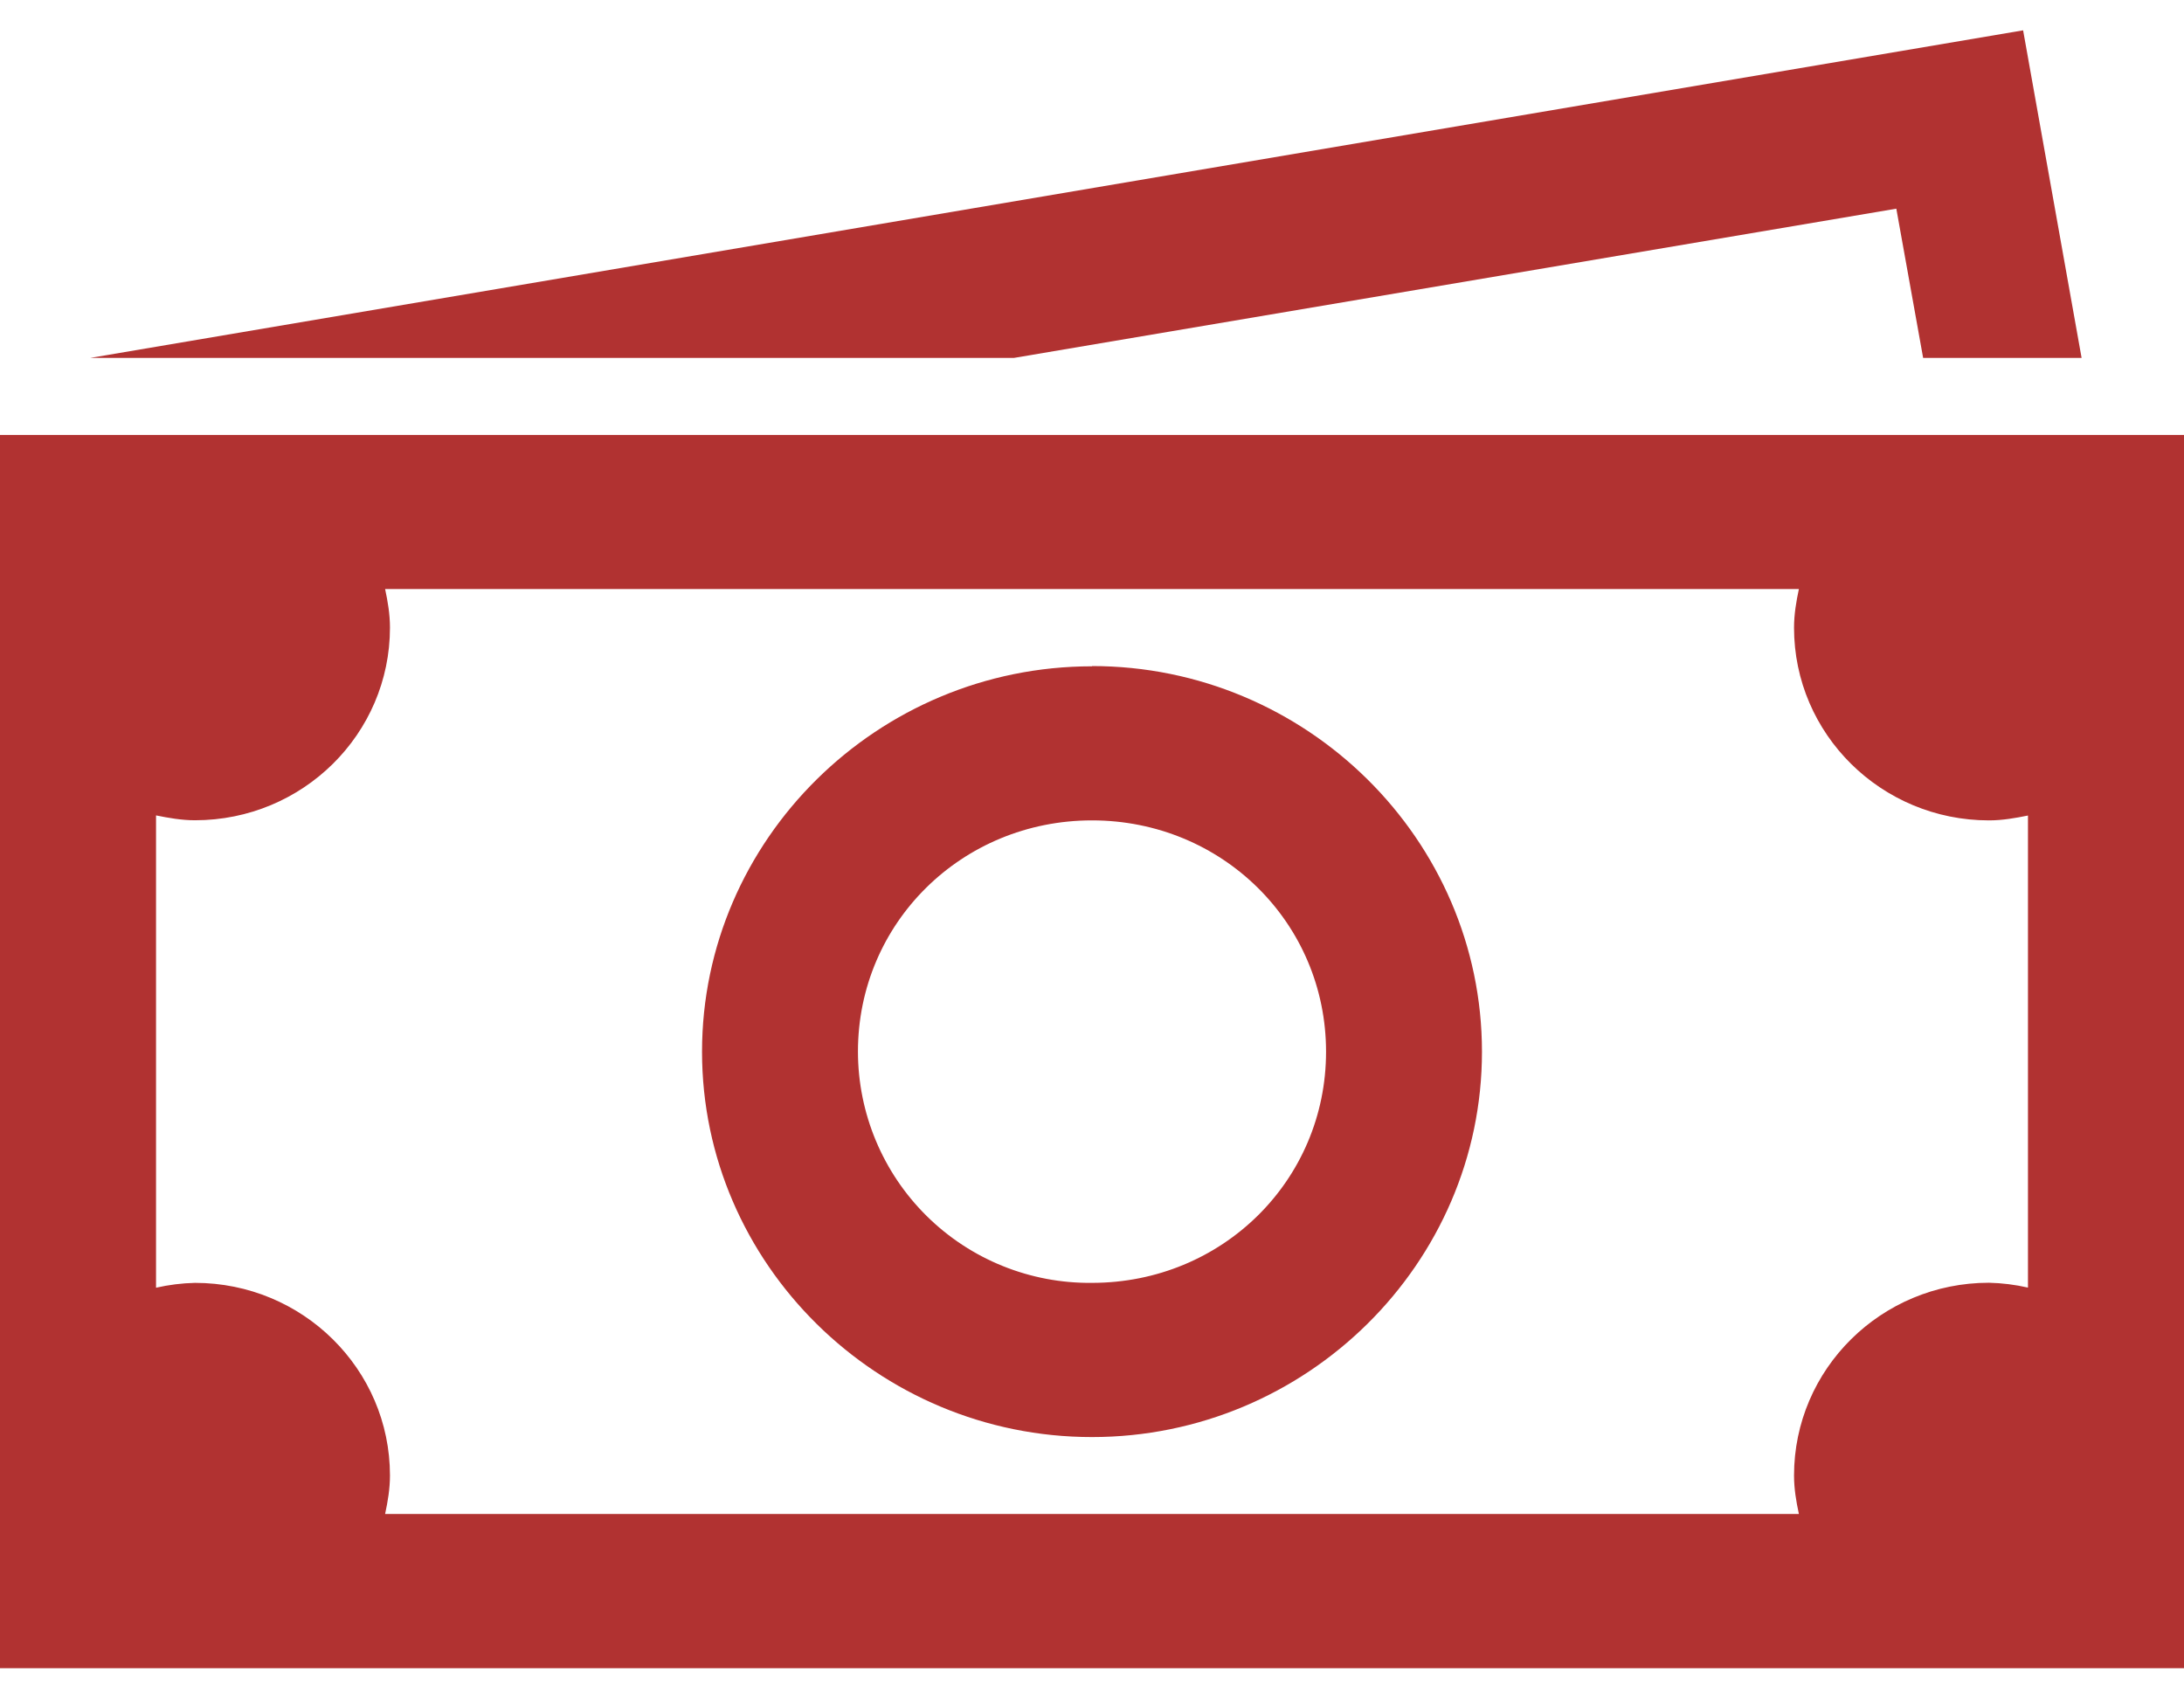
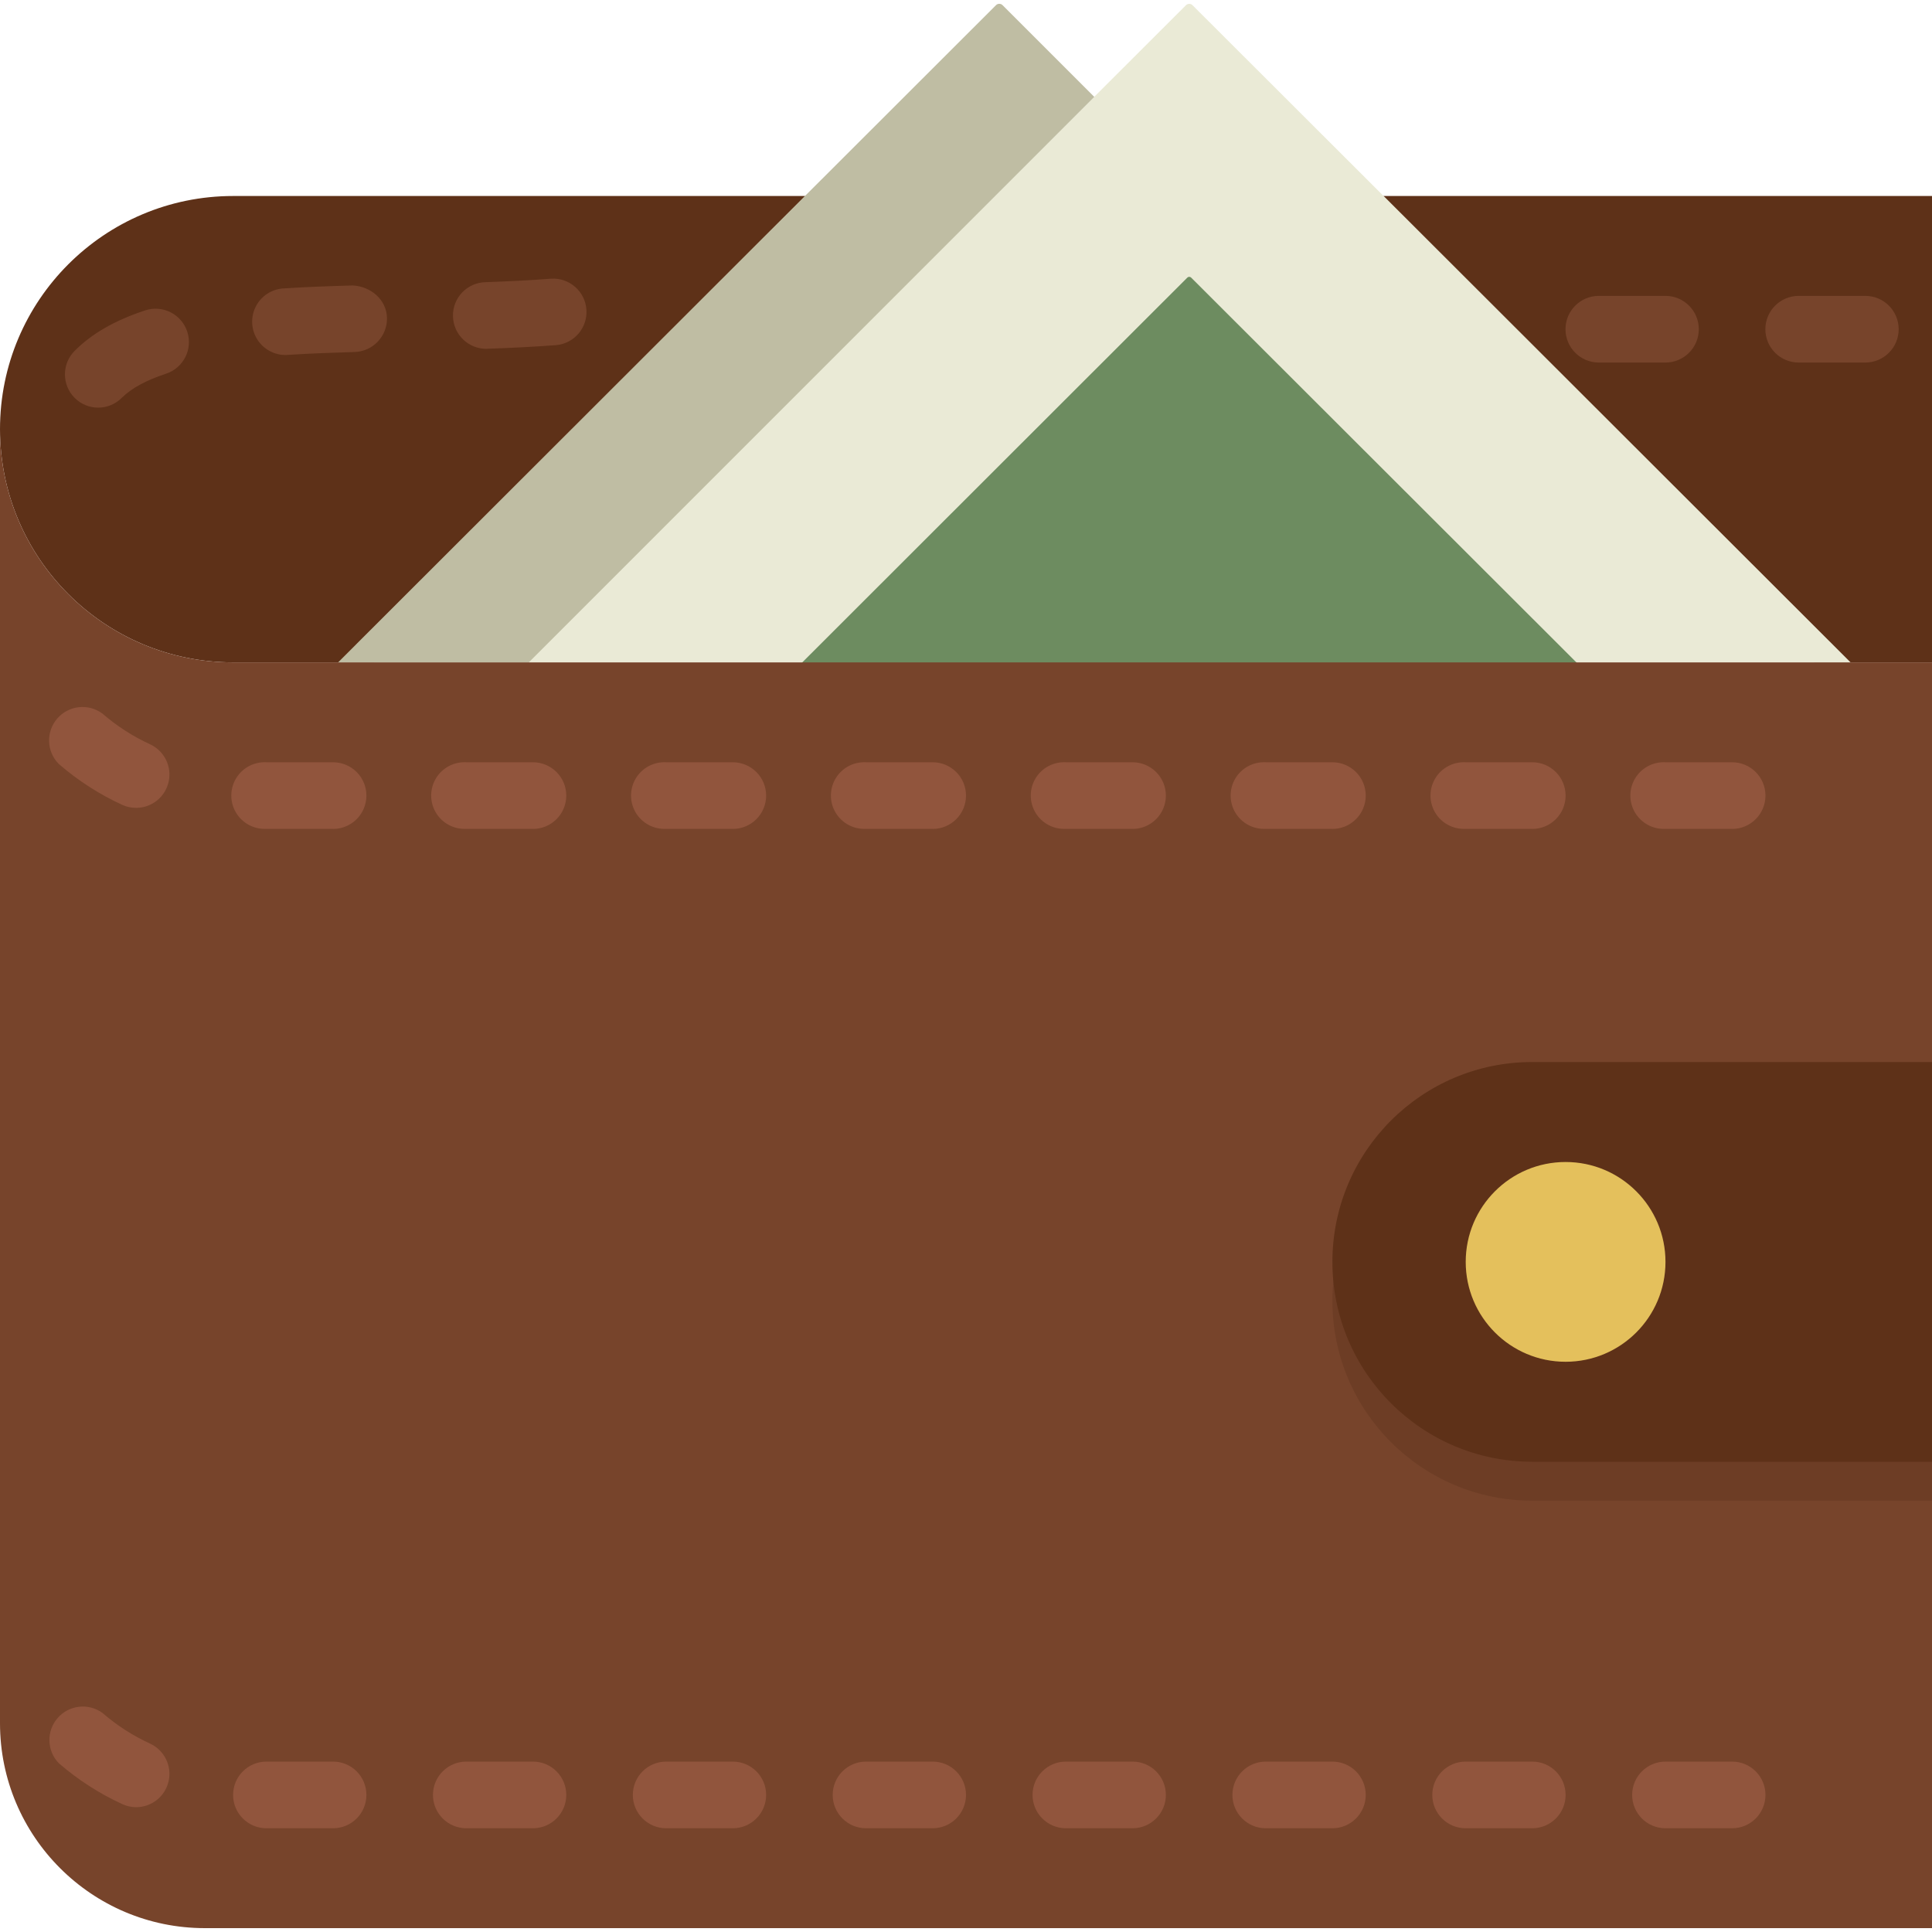
- <svg xmlns="http://www.w3.org/2000/svg" width="18" height="14" viewBox="0 0 18 14">
-   <g fill="none" fill-rule="evenodd">
-     <path d="M-3-5h24v24H-3z" />
-     <path d="M0-2h18v18H0z" />
-     <path fill="#b13231" fill-rule="nonzero" d="M16.674.25L.744 2.95h7.613l7.272-1.23.221 1.23h1.306l-.482-2.7zM0 3.585V13.75h18V3.585H0zm3.174 1.27h11.652c-.022.104-.04.209-.04.319 0 .877.72 1.588 1.607 1.588.11 0 .217-.019.321-.04v3.891a1.61 1.61 0 0 0-.321-.04c-.888 0-1.607.712-1.607 1.589 0 .11.018.214.04.317H3.174c.022-.103.04-.208.04-.317 0-.877-.72-1.588-1.607-1.588a1.61 1.61 0 0 0-.321.04V6.721c.104.021.21.04.321.04.888 0 1.607-.711 1.607-1.588 0-.11-.018-.215-.04-.318zM9 5.492c-1.768 0-3.214 1.43-3.214 3.177 0 1.746 1.446 3.176 3.214 3.176s3.214-1.43 3.214-3.176C12.214 6.92 10.768 5.49 9 5.49zm0 1.27c1.073 0 1.929.847 1.929 1.907S10.073 10.574 9 10.574a1.908 1.908 0 0 1-1.929-1.906c0-1.06.856-1.906 1.929-1.906z" />
+ <svg xmlns="http://www.w3.org/2000/svg" width="20" height="20" viewBox="0 0 20 20">
+   <g fill="none" fill-rule="nonzero">
+     <g fill="#5E3118">
+       <path d="M14.32 2.029l4.646 4.645-.183.183H20V2.029zM8.336 2.029H2.414a2.414 2.414 0 1 0 0 4.828h1.458l-.182-.183L8.336 2.03z" />
+     </g>
+     <g fill="#77442B">
+       <path d="M5.704 2.885c-.22.017-.447.028-.676.036a.345.345 0 0 0 .012.69l.013-.001c.237-.008.473-.02.703-.037a.345.345 0 0 0-.052-.688zM3.651 2.955c-.24.007-.475.015-.701.03a.345.345 0 1 0 .042.688c.219-.014.446-.022.678-.029a.346.346 0 0 0 .336-.354c-.005-.19-.17-.326-.355-.335zM1.503 3.213c-.313.103-.552.24-.73.419a.344.344 0 1 0 .487.487c.099-.099.253-.183.458-.25a.345.345 0 0 0-.215-.656zM17.241 3.063h-.69a.345.345 0 1 0 0 .69h.69a.345.345 0 1 0 0-.69zM19.31 3.063h-.69a.345.345 0 1 0 0 .69h.69a.345.345 0 1 0 0-.69z" />
+     </g>
+     <path fill="#EAEAD6" d="M19.157 6.857L12.345.054a.048.048 0 0 0-.068 0L5.465 6.857h13.692z" />
+     <path fill="#BFBDA3" d="M5.474 6.857l5.854-5.854-.95-.95a.048.048 0 0 0-.067 0L3.499 6.858h1.975z" />
+     <path fill="#6D8C60" d="M16.321 7.072l.107-.106-4.097-4.092a.028.028 0 0 0-.04 0L8.196 6.966l.107.106h8.018z" />
+     <path fill="#77442B" d="M0 4.443v13.396c0 1.171.95 2.121 2.121 2.121H20V6.857H2.414A2.414 2.414 0 0 1 0 4.443z" />
+     <path fill="#91553D" d="M17.931 8.58h-.69a.345.345 0 1 1 0-.689h.69a.345.345 0 1 1 0 .69zm-2.069 0h-.69a.345.345 0 1 1 0-.689h.69a.345.345 0 1 1 0 .69zm-2.069 0h-.69a.345.345 0 1 1 0-.689h.69a.345.345 0 1 1 0 .69zm-2.069 0h-.69a.345.345 0 1 1 0-.689h.69a.345.345 0 1 1 0 .69zm-2.069 0h-.69a.345.345 0 1 1 0-.689h.69a.345.345 0 1 1 0 .69zm-2.069 0h-.69a.345.345 0 1 1 0-.689h.69a.345.345 0 1 1 0 .69zm-2.069 0h-.69a.345.345 0 1 1 0-.689h.69a.345.345 0 1 1 0 .69zm-2.069 0h-.69a.345.345 0 1 1 0-.689h.69a.345.345 0 1 1 0 .69zm-2.037-.217a.342.342 0 0 1-.143-.03 2.761 2.761 0 0 1-.66-.425.346.346 0 0 1 .451-.522c.15.13.316.237.495.319a.345.345 0 0 1-.143.658zM17.931 18.926h-.69a.345.345 0 1 1 0-.69h.69a.345.345 0 1 1 0 .69zm-2.069 0h-.69a.345.345 0 1 1 0-.69h.69a.345.345 0 1 1 0 .69zm-2.069 0h-.69a.345.345 0 1 1 0-.69h.69a.345.345 0 1 1 0 .69zm-2.069 0h-.69a.345.345 0 1 1 0-.69h.69a.345.345 0 1 1 0 .69zm-2.069 0h-.69a.345.345 0 1 1 0-.69h.69a.345.345 0 1 1 0 .69zm-2.069 0h-.69a.345.345 0 1 1 0-.69h.69a.345.345 0 1 1 0 .69zm-2.069 0h-.69a.345.345 0 1 1 0-.69h.69a.345.345 0 1 1 0 .69zm-2.069 0h-.69a.345.345 0 1 1 0-.69h.69a.345.345 0 1 1 0 .69zm-2.037-.218a.342.342 0 0 1-.143-.031 2.761 2.761 0 0 1-.66-.425.346.346 0 0 1 .451-.521c.15.13.316.237.495.319a.345.345 0 0 1-.143.658z" />
+     <path fill="#6D3D25" d="M20 15.535h-4.138a2.069 2.069 0 1 1 0-4.138H20v4.138z" />
+     <path fill="#5E3118" d="M20 15.132h-4.138a2.069 2.069 0 1 1 0-4.138H20v4.138z" />
+     <circle cx="16.207" cy="13.063" r="1.034" fill="#E4C05C" />
  </g>
</svg>
